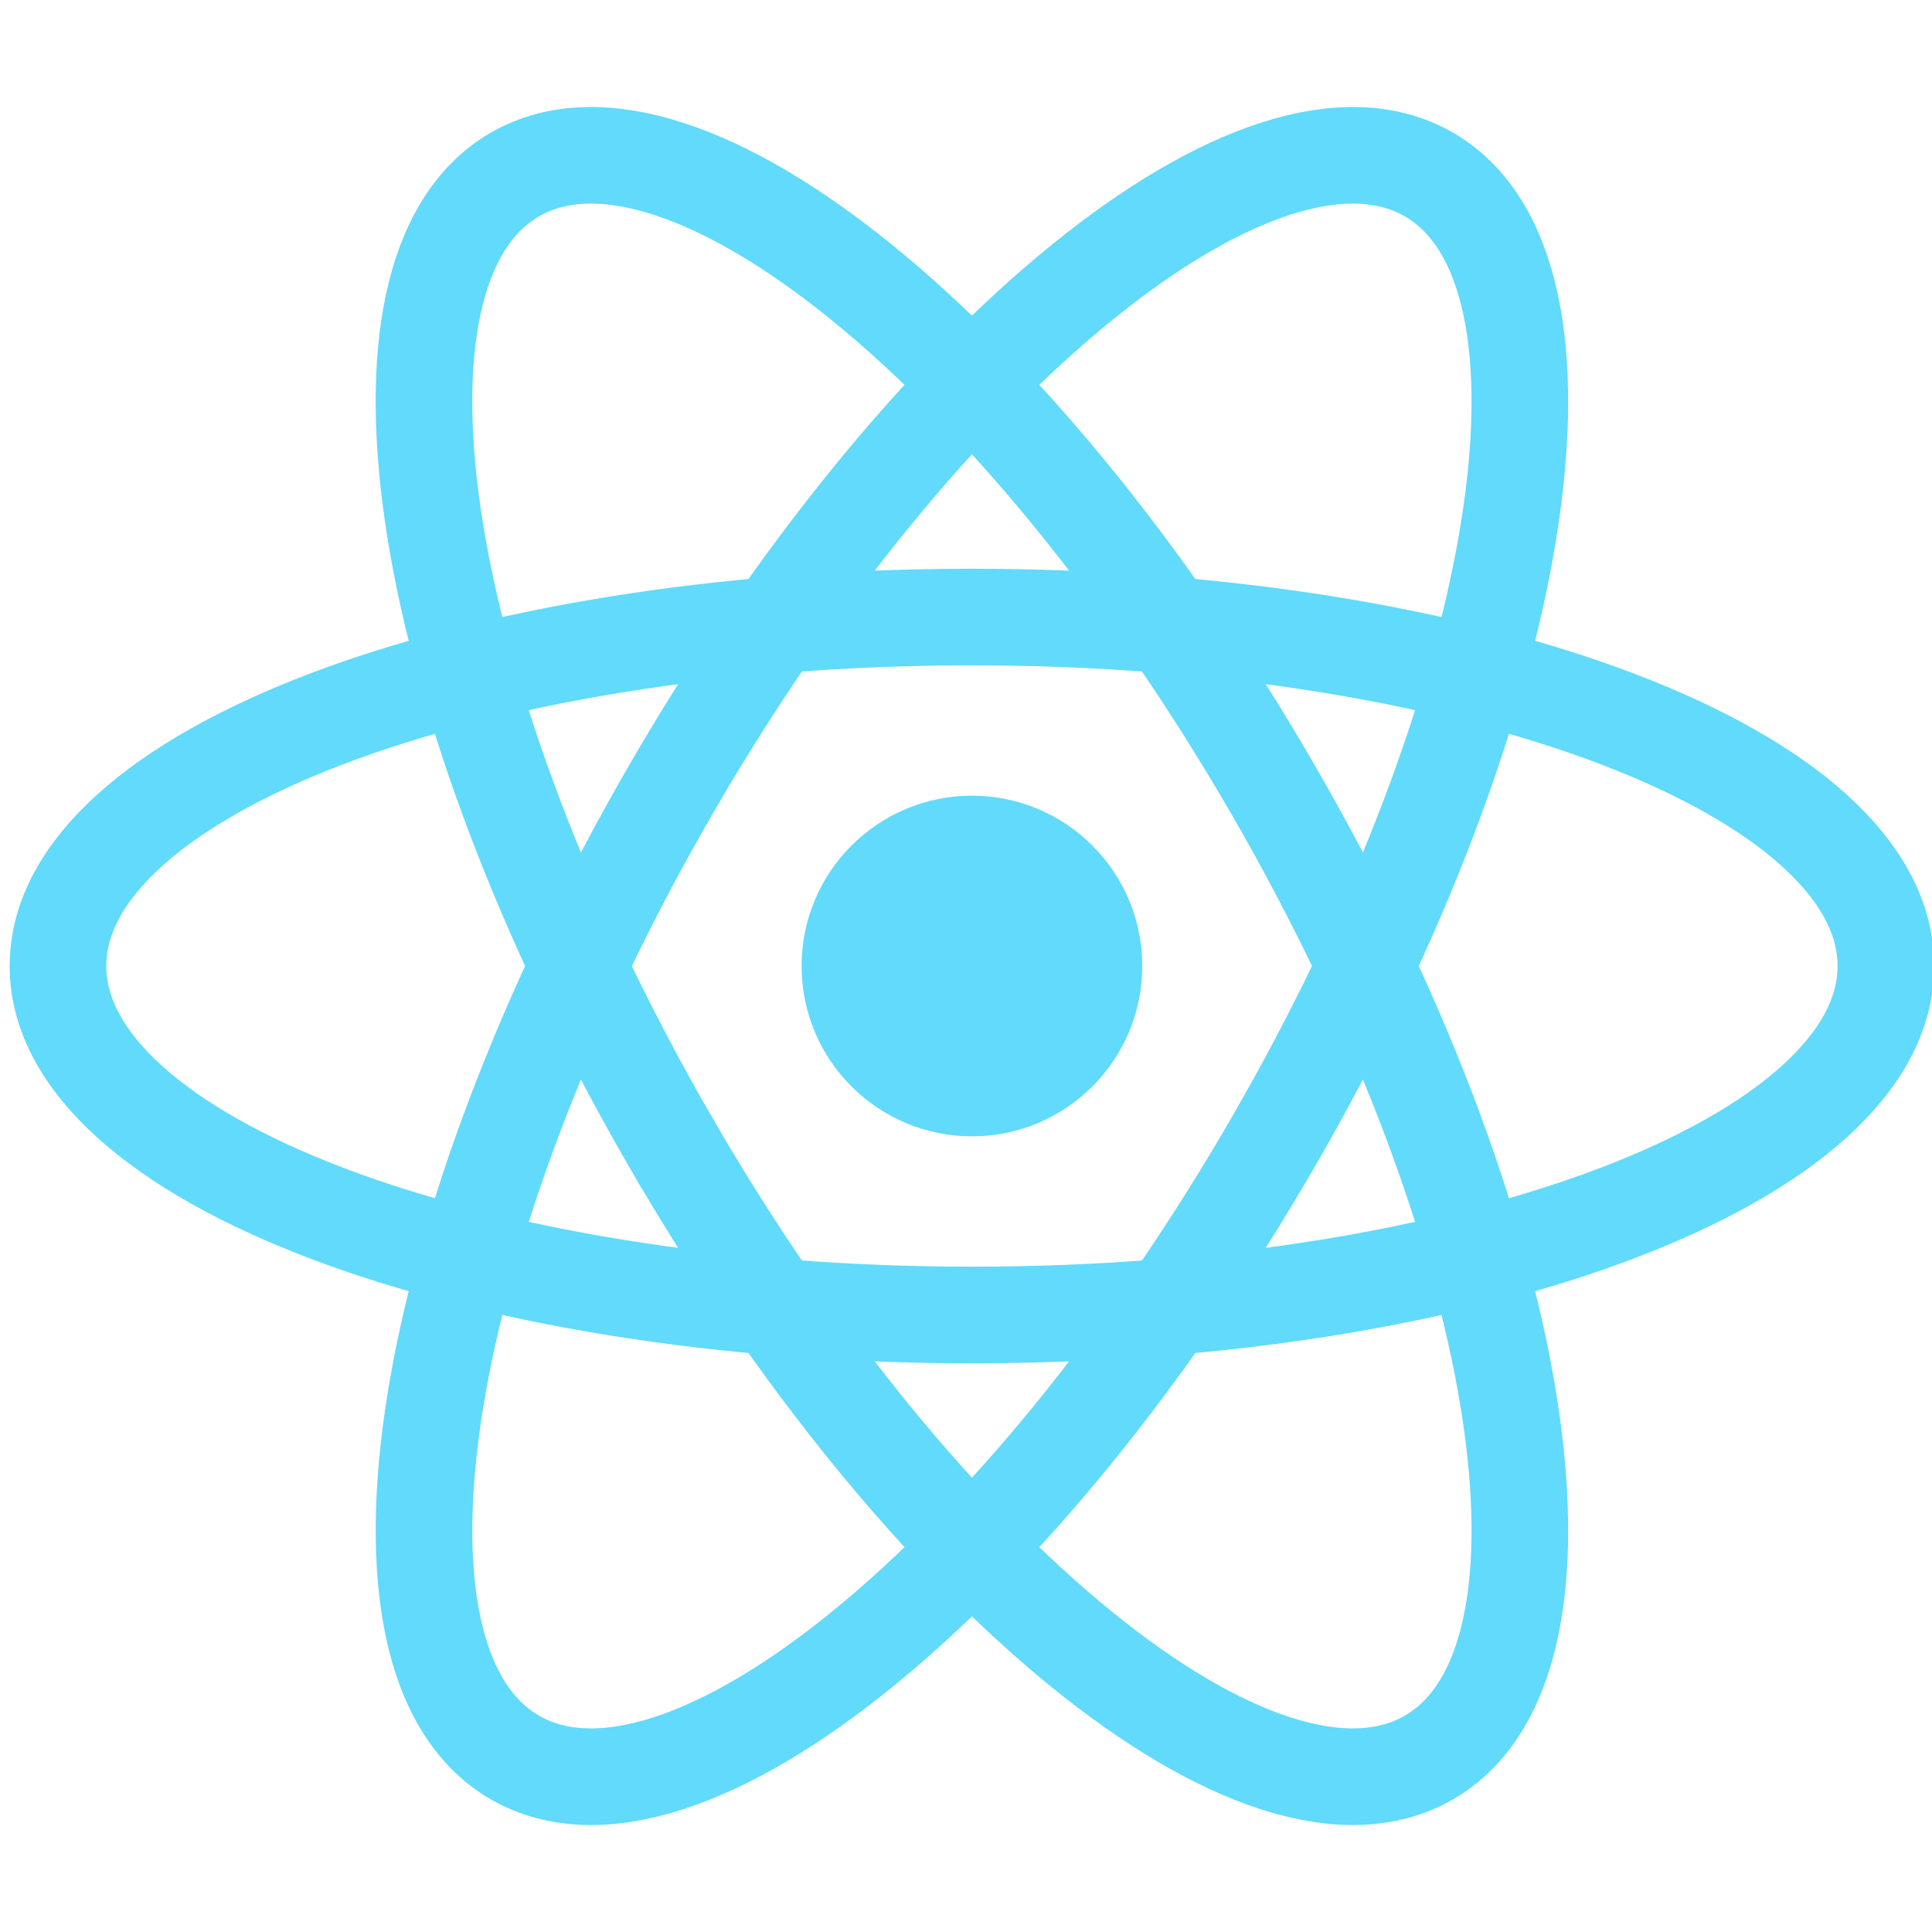
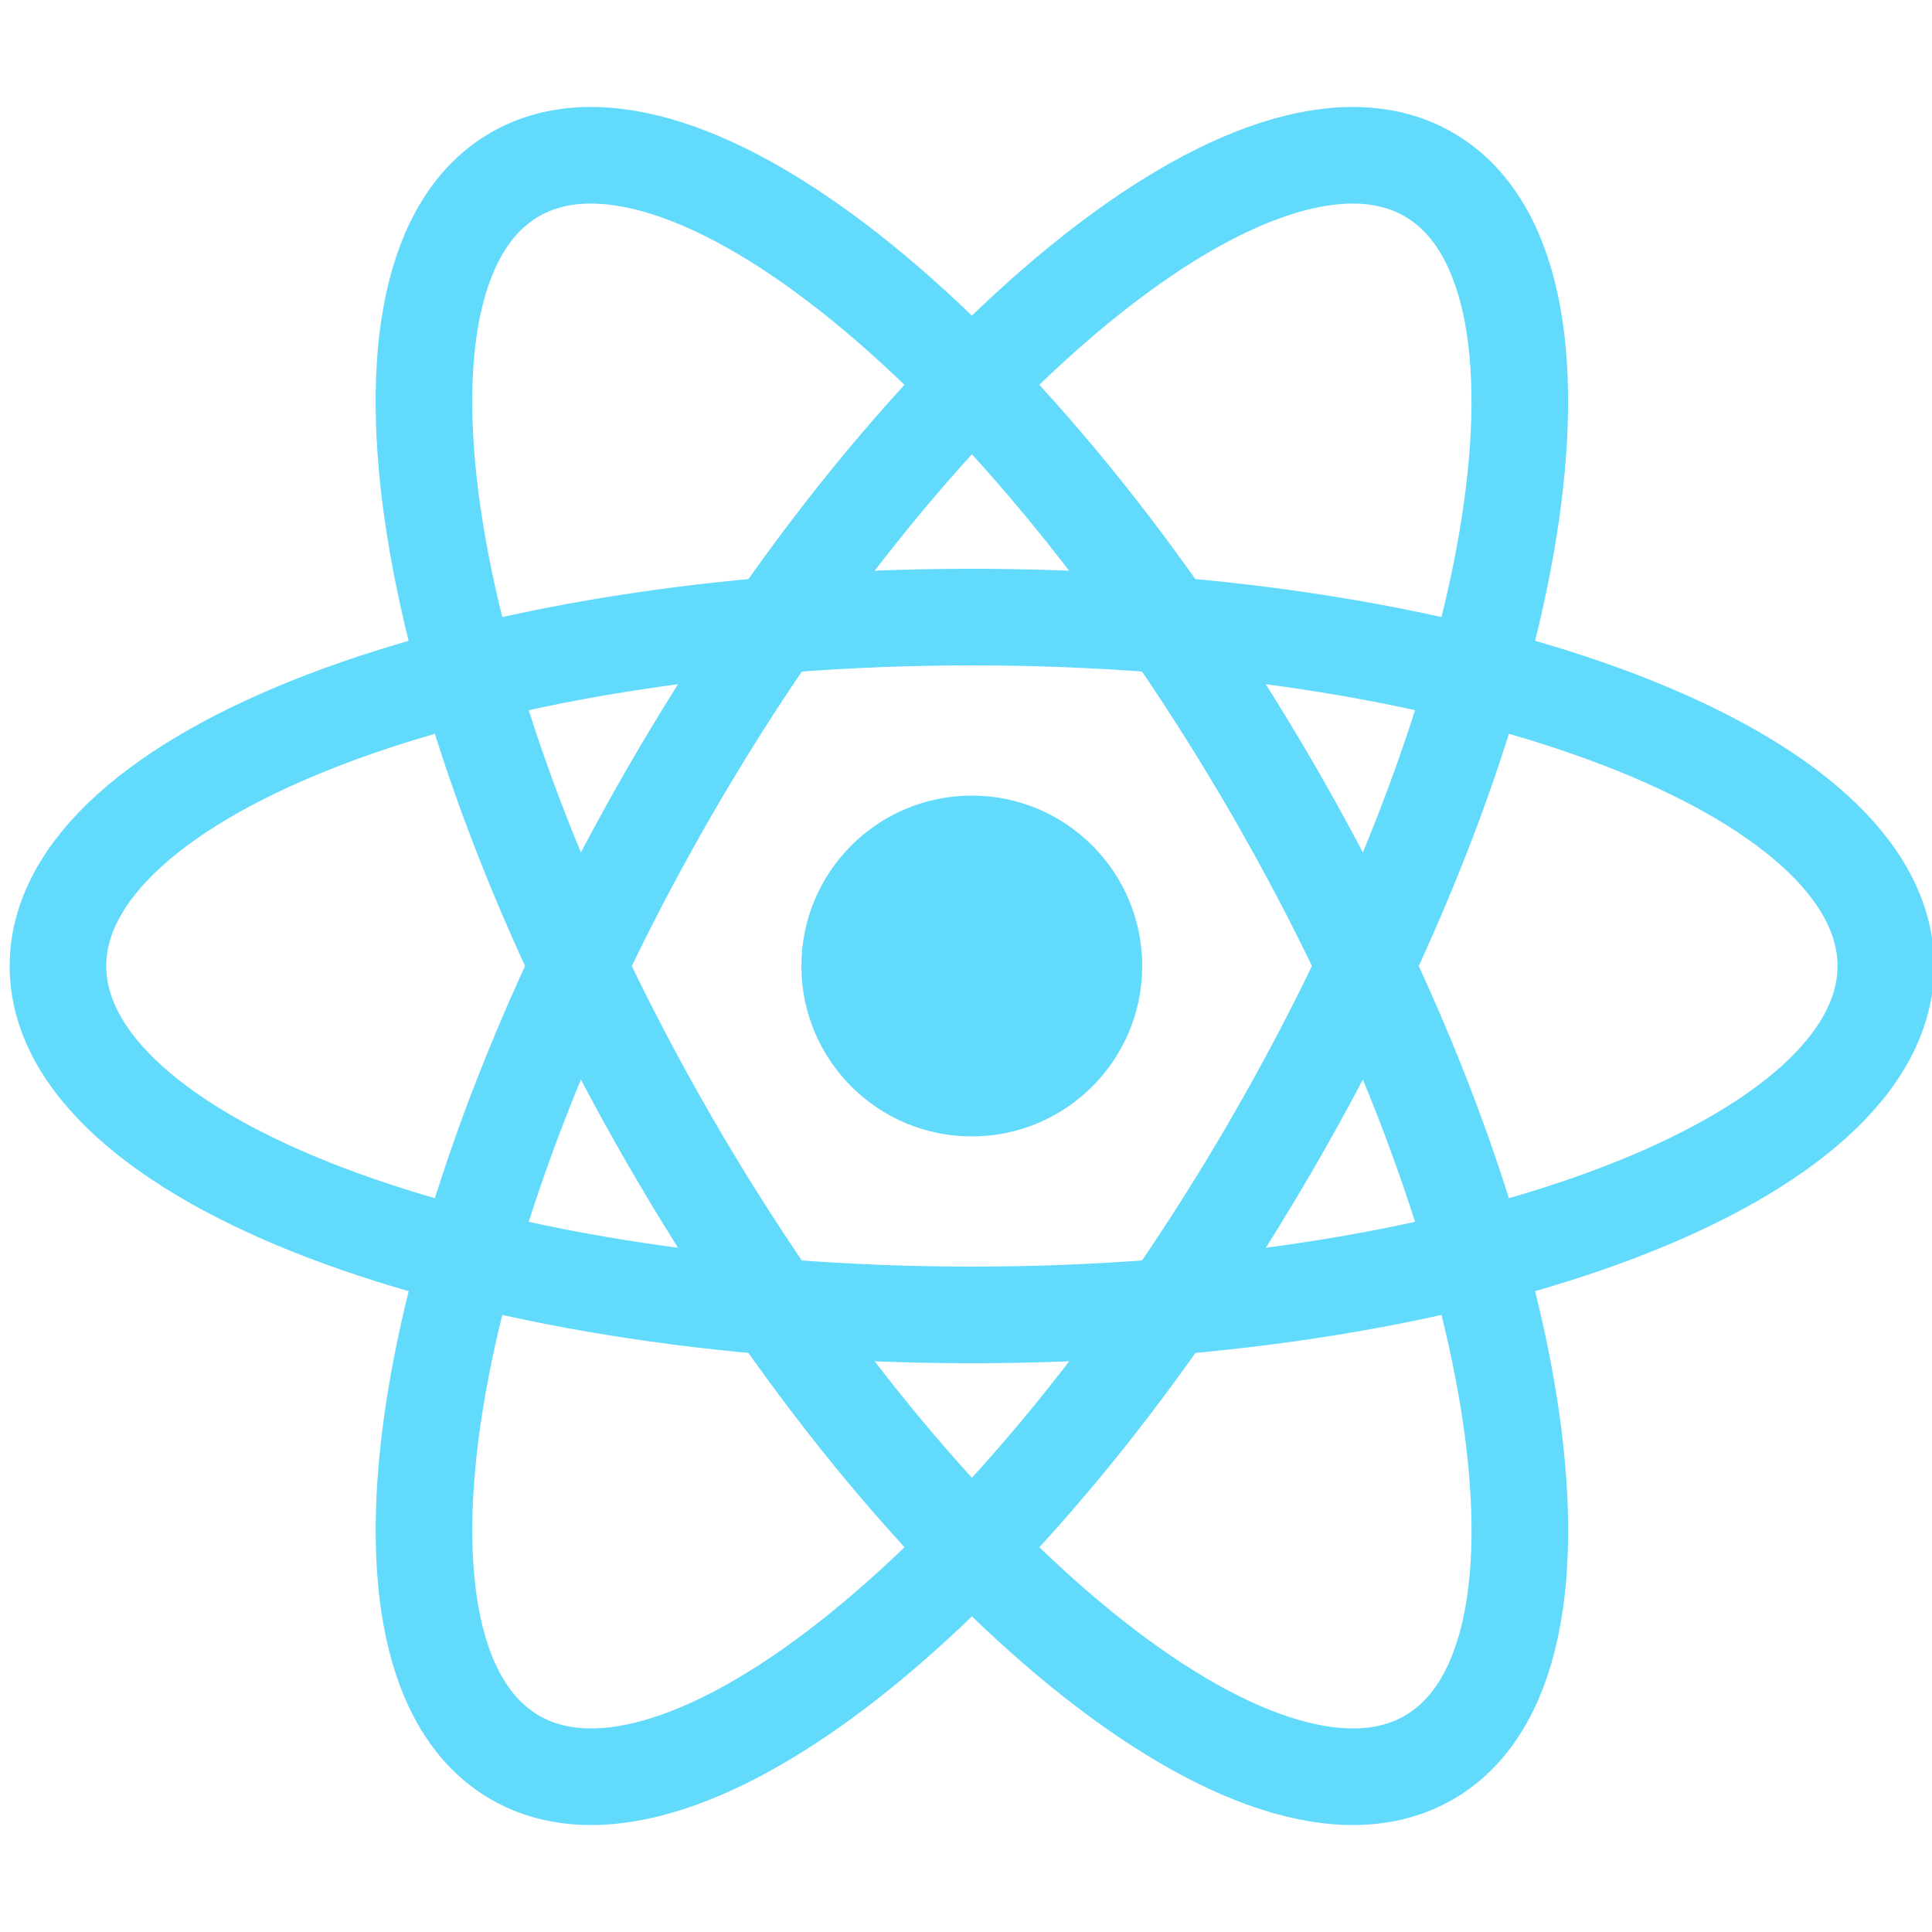
<svg xmlns="http://www.w3.org/2000/svg" fill="none" viewBox="0 0 100 100">
-   <path fill="#61DAFB" d="M50.307 58.817a8.816 8.816 0 1 0 0-17.632 8.816 8.816 0 0 0 0 17.632" />
-   <path stroke="#61DAFB" stroke-width="5" d="M50.307 68.063c26.126 0 47.306-8.087 47.306-18.062s-21.18-18.063-47.306-18.063C24.18 31.938 3 40.025 3 50.001s21.18 18.062 47.307 18.062Z" />
-   <path stroke="#61DAFB" stroke-width="5" d="M34.664 59.032C47.727 81.658 65.321 95.957 73.96 90.969c8.64-4.988 5.053-27.373-8.01-50C52.885 18.343 35.291 4.044 26.652 9.032s-5.052 27.373 8.011 50Z" />
-   <path stroke="#61DAFB" stroke-width="5" d="M34.664 40.97c-13.063 22.626-16.65 45.011-8.01 50 8.638 4.987 26.232-9.312 39.295-31.938 13.064-22.627 16.65-45.012 8.01-50-8.638-4.988-26.232 9.31-39.295 31.937Z" />
+   <path fill="#61dafb" d="M50.3 58.82a8.82 8.82 0 1 0 0-17.64 8.82 8.82 0 0 0 0 17.64" />
+   <path stroke="#61dafb" stroke-width="5" d="M50.3 68.06c26.13 0 47.31-8.08 47.31-18.06s-21.18-18.06-47.3-18.06C24.18 31.94 3 40.02 3 50s21.18 18.06 47.3 18.06Z" />
+   <path stroke="#61dafb" stroke-width="5" d="M34.66 59.03c13.07 22.63 30.66 36.93 39.3 31.94s5.05-27.37-8.01-50C52.88 18.34 35.29 4.04 26.65 9.03s-5.05 27.38 8.01 50Z" />
+   <path stroke="#61dafb" stroke-width="5" d="M34.66 40.97c-13.06 22.63-16.65 45.01-8 50 8.63 4.99 26.23-9.31 39.29-31.94s16.65-45.01 8-50c-8.63-4.99-26.22 9.31-39.29 31.94Z" />
</svg>
